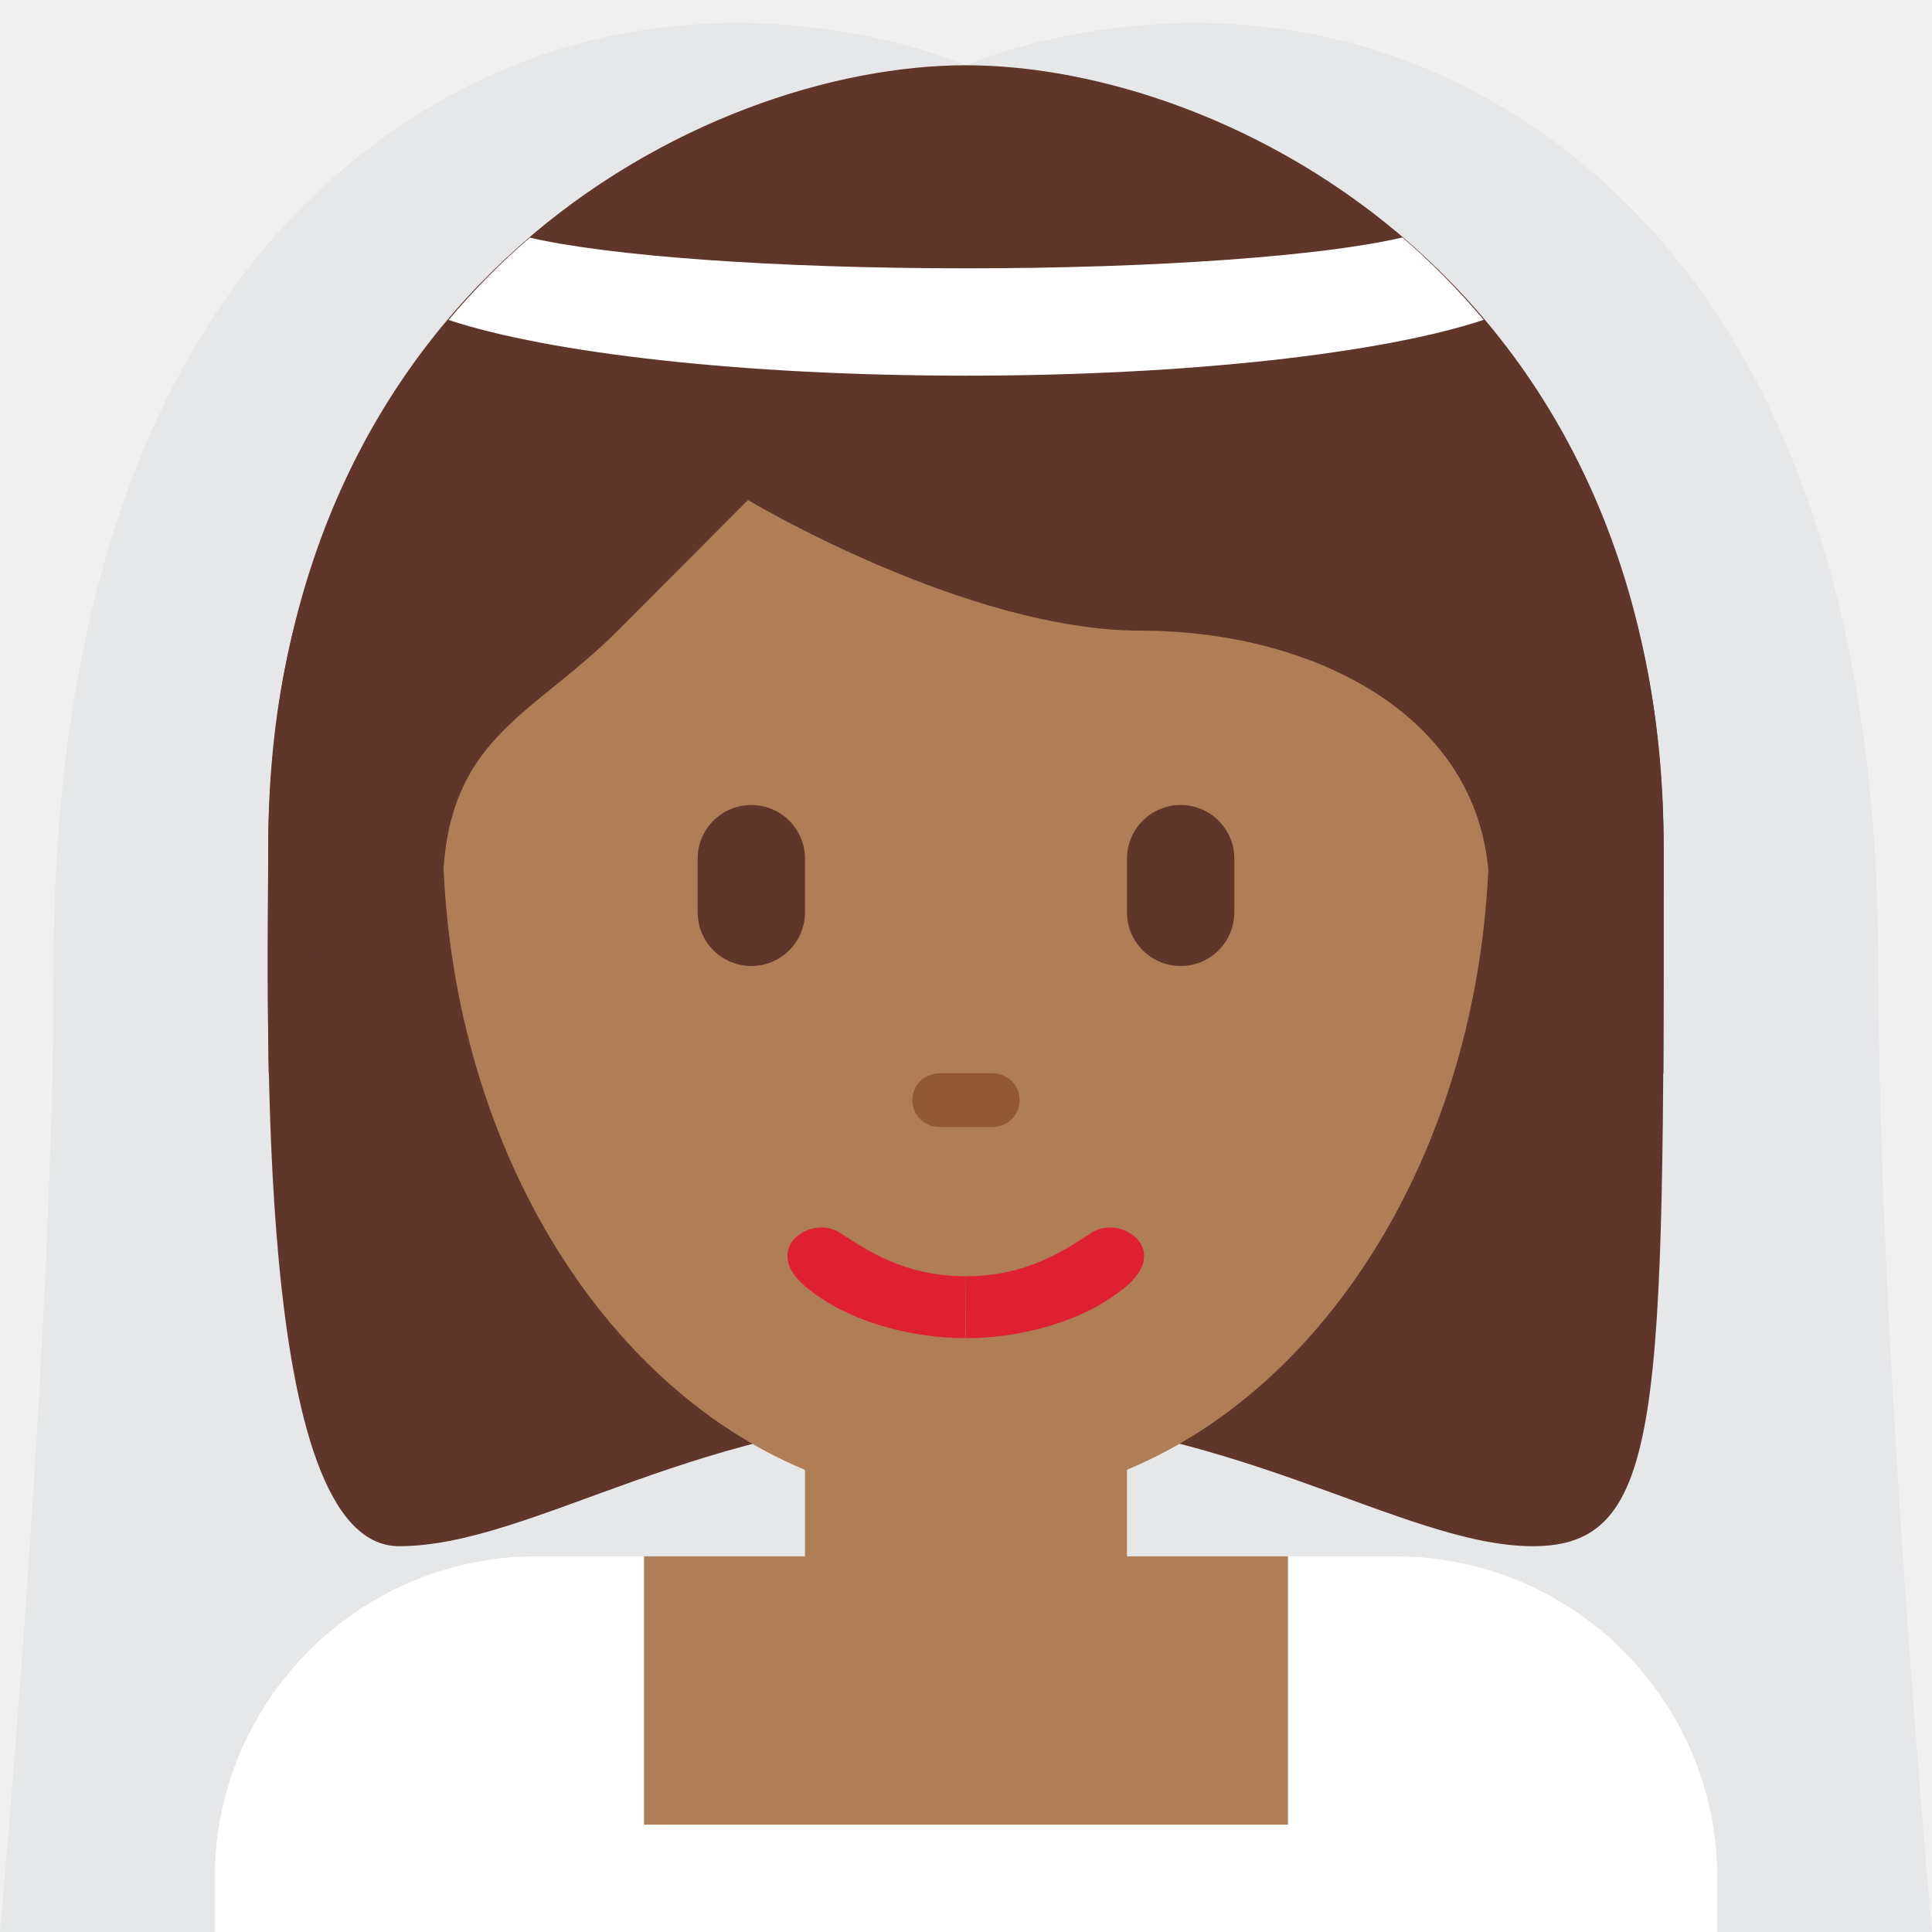
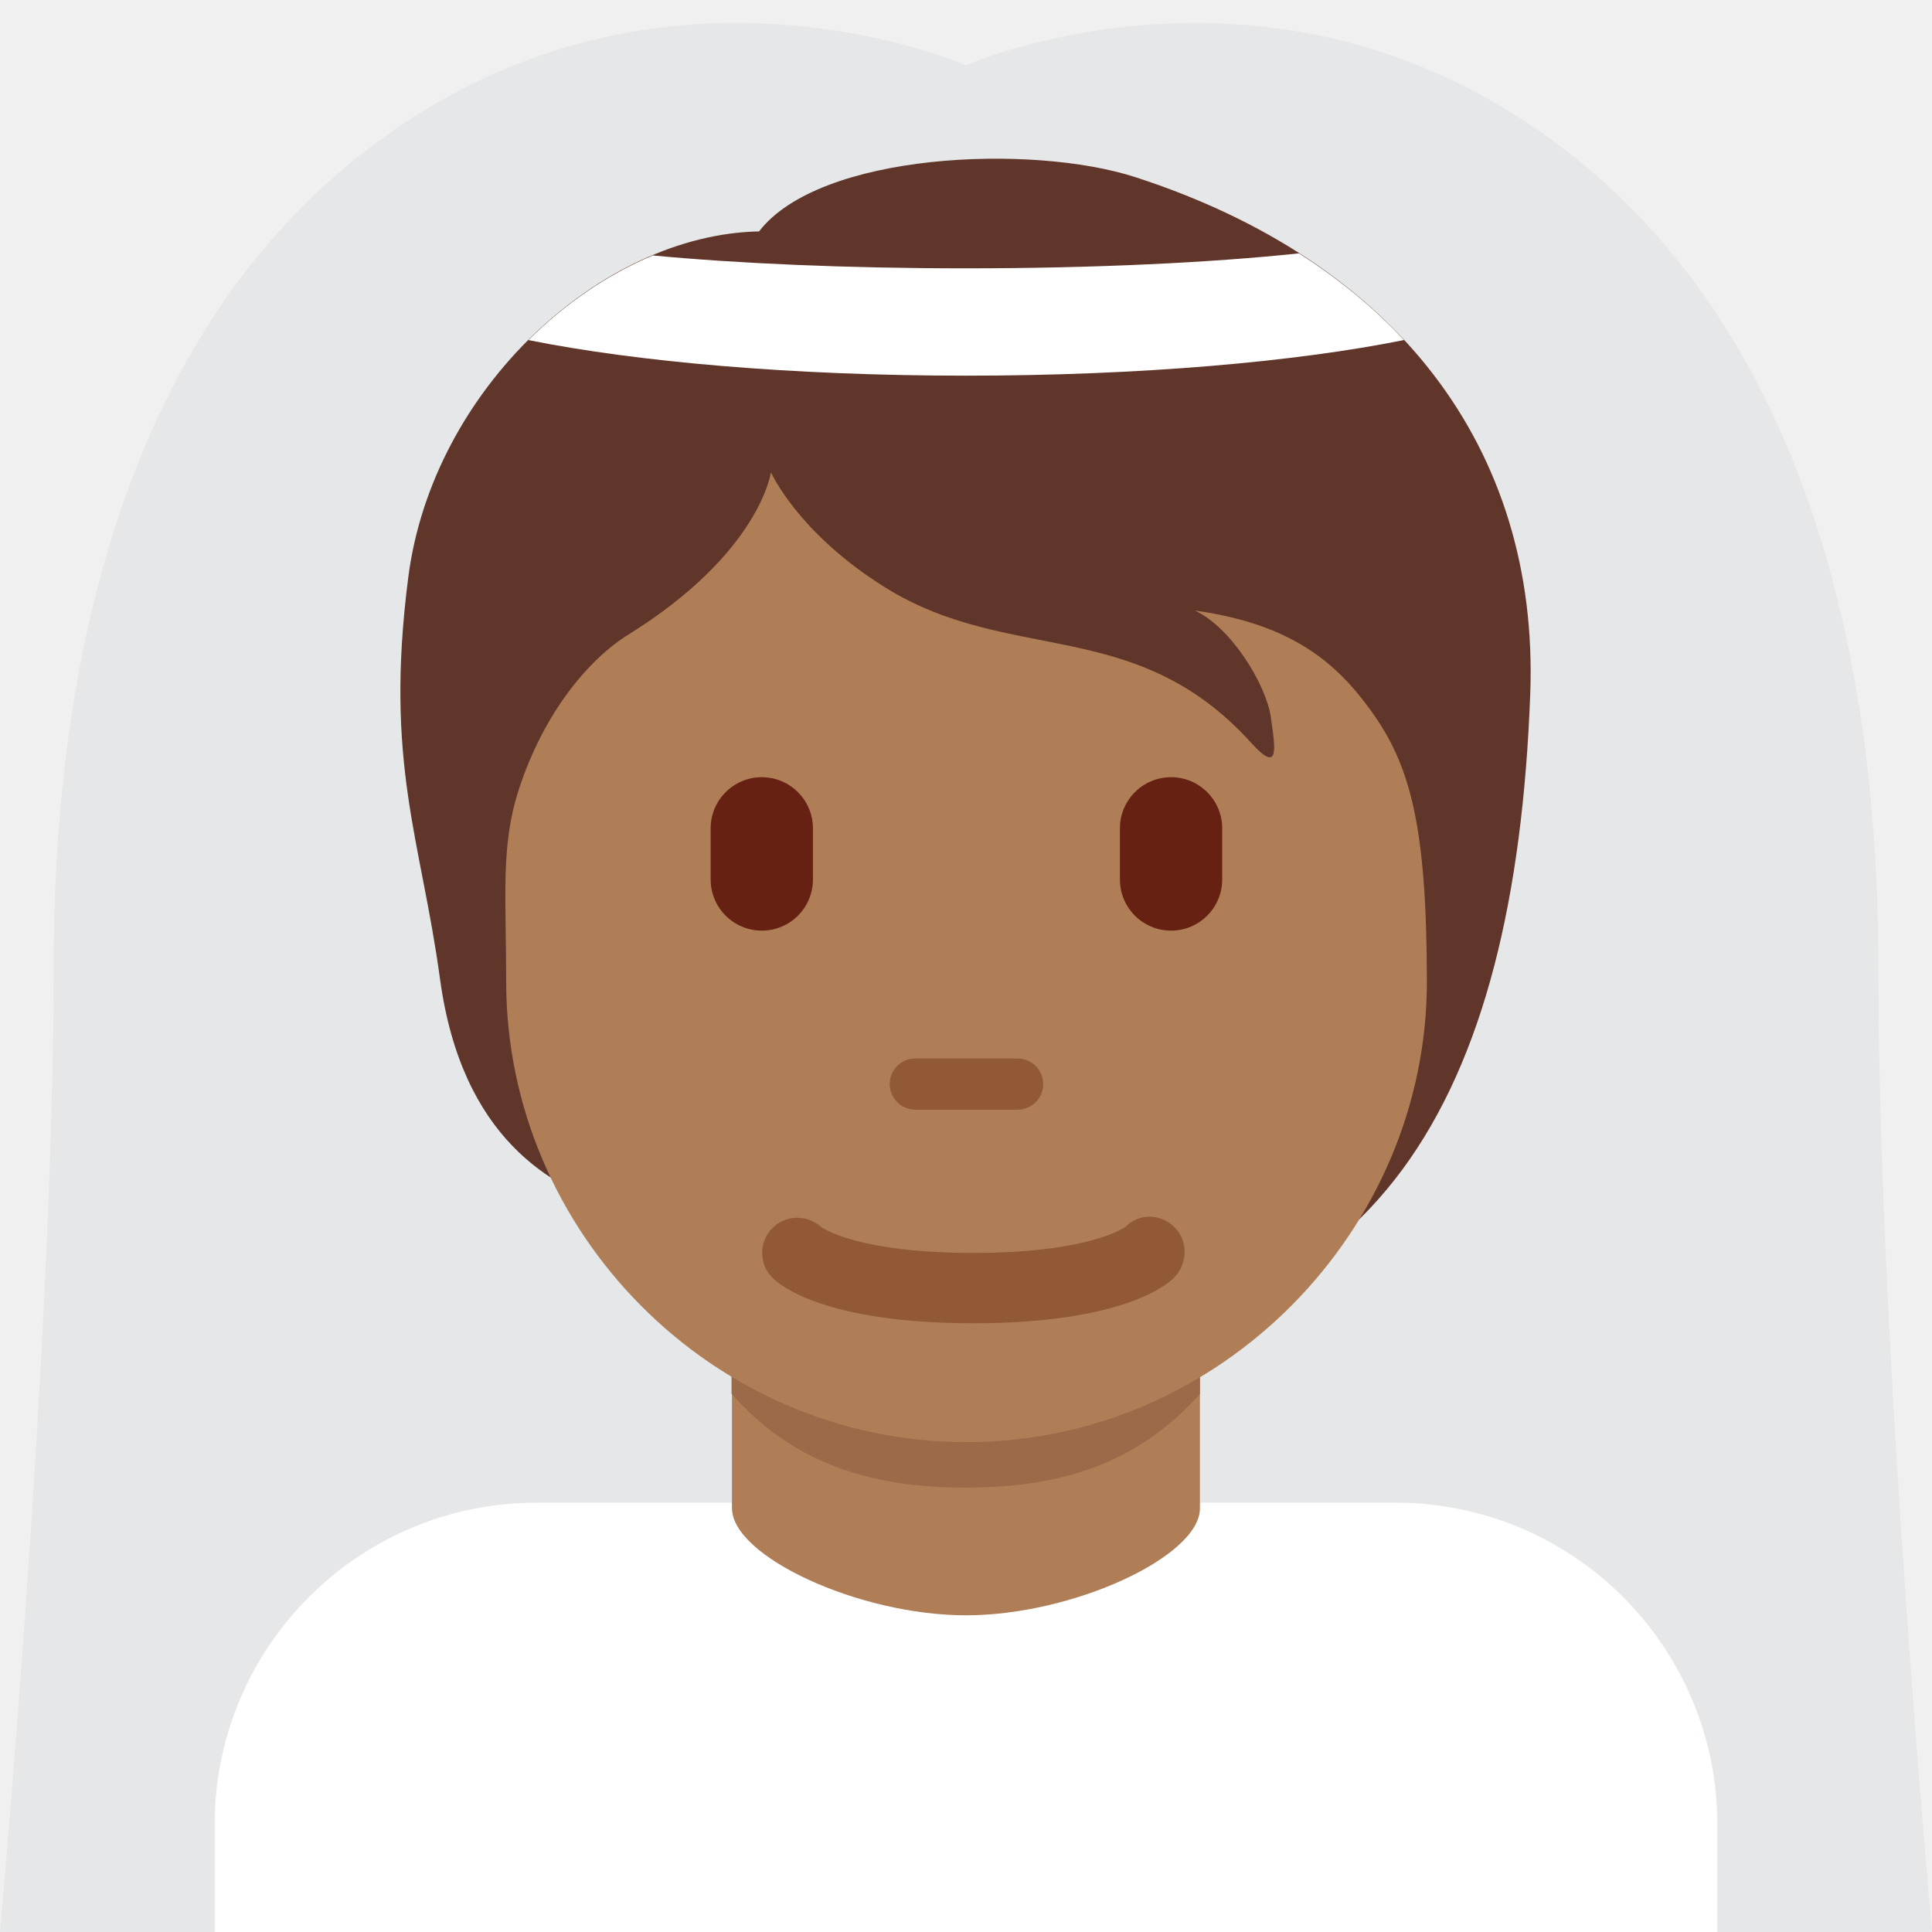
<svg xmlns="http://www.w3.org/2000/svg" viewBox="0 0 36 36">
  <path fill="#E6E7E8" d="M35 18c0-7.002-2-13-7-16s-10-.784-10-.784v.034l-.001-.034S13-1 8 2s-7 8.998-7 16c0 7.003-1 18-1 18h36s-1-10.998-1-18z" />
-   <path fill="#60352A" d="M17.999 2.809C22.875 2.809 31 5.247 31 15.81c0 10.564 0 13.001-2.438 13.001s-5.688-2.438-10.563-2.438c-4.876 0-8.056 2.438-10.563 2.438-2.716 0-2.438-9.751-2.438-13.001 0-10.563 8.125-13.001 13.001-13.001z" />
-   <path fill="#FFF" d="M32 36v-1c0-3.313-2.687-6-6-6H10c-3.313 0-6 2.687-6 6v1h28z" />
-   <path fill="#AF7E57" d="M27.75 15.455c0-6.928-4.366-12.544-9.751-12.544s-9.75 5.616-9.75 12.544c0 5.581 2.835 10.305 6.751 11.934V29h-3v5h12v-5h-3v-1.613c3.916-1.629 6.75-6.353 6.75-11.932z" />
-   <path fill="#60352A" d="M5.863 20c-.025 0-.052-.59-.052-.876 0-4.063 2.438.425 2.438-2.47s1.625-3.266 3.25-4.891c.812-.812 2.438-2.446 2.438-2.446s4.063 2.434 7.314 2.434c3.25 0 6.5 1.624 6.5 4.874s2.438-1.563 2.438 2.5c0 .289-.027.875-.047.875h.853C31 19 31 17.392 31 15.874 31 5.311 22.875 1.216 17.999 1.216c-4.876 0-13.001 4.11-13.001 14.674 0 .942-.023 2.11.01 4.11h.855z" />
-   <path fill="#60352A" d="M14 18c-.552 0-1-.448-1-1v-1c0-.552.448-1 1-1s1 .448 1 1v1c0 .552-.448 1-1 1zm8 0c-.553 0-1-.448-1-1v-1c0-.552.447-1 1-1s1 .448 1 1v1c0 .552-.447 1-1 1z" />
-   <path fill="#FFF" d="M27.647 5.96c-.477-.564-.981-1.079-1.516-1.535C24.69 4.765 21.596 5 18 5c-3.591 0-6.682-.234-8.126-.572-.534.456-1.04.97-1.516 1.534C10.229 6.58 13.844 7 18 7c4.159 0 7.777-.42 9.647-1.04z" />
-   <path fill="#915A34" d="M19 20.5c0 .276-.224.5-.5.5h-1c-.276 0-.5-.224-.5-.5s.224-.5.5-.5h1c.276 0 .5.224.5.5z" />
-   <path fill="#DF1F32" d="M17.995 23.781c1.13 0 1.817-.469 2.349-.812.531-.344 1.469.289.656.988-.812.699-2.053.978-3.001.978l-.004-1.154z" />
-   <path fill="#DF1F32" d="M17.995 23.781c-1.13 0-1.817-.469-2.349-.812-.531-.344-1.469.289-.656.988.812.699 2.053.978 3.001.978l.004-1.154z" />
+   <path fill="#FFF" d="M26 28H10c-3.313 0-6 2.686-6 6v2h28v-2c0-3.314-2.685-6-6-6z" />
+   <path fill="#AF7E57" d="M13.64 28.106c0 .894 2.36 1.993 4.36 1.993s4.359-1.099 4.359-1.992V24.29h-8.72v3.816z" />
+   <path fill="#9B6A49" d="M13.632 25.973c1.216 1.374 2.724 1.746 4.364 1.746 1.639 0 3.146-.373 4.363-1.746v-3.491h-8.728v3.491z" />
+   <path fill="#60352A" d="M21.152 3.3c-1.925-.623-5.876-.46-7.008 1.012-2.944.057-6.083 2.932-6.536 6.443-.448 3.475.235 4.874.591 7.486.403 2.96 2.067 3.907 3.397 4.303 1.914 2.529 3.949 2.421 7.366 2.421 6.672 0 9.271-4.458 9.552-12.04.169-4.585-2.522-8.059-7.362-9.625z" />
+   <path fill="#AF7E57" d="M25.547 13.244c-.646-.894-1.472-1.614-3.284-1.868.68.311 1.331 1.387 1.416 1.982.085.595.17 1.076-.368.481-2.155-2.382-4.502-1.444-6.827-2.899-1.624-1.016-2.119-2.141-2.119-2.141s-.198 1.5-2.661 3.029c-.714.443-1.566 1.43-2.038 2.888-.34 1.048-.234 1.982-.234 3.578 0 4.66 3.841 8.578 8.578 8.578s8.578-3.953 8.578-8.578c-.002-2.899-.305-4.031-1.041-5.05z" />
+   <path fill="#915A34" d="M18.134 24.657c-2.754 0-3.6-.705-3.741-.848-.256-.256-.256-.671 0-.927.248-.248.646-.255.902-.023.052.037.721.487 2.839.487 2.2 0 2.836-.485 2.842-.49.256-.255.657-.243.913.015.256.256.242.683-.014.939-.142.142-.987.847-3.741.847m.827-3.98h-1.906c-.263 0-.477-.213-.477-.477s.213-.477.477-.477h1.906c.263 0 .477.213.477.477s-.213.477-.477.477z" />
+   <path fill="#662113" d="M14.195 17.341c-.526 0-.953-.427-.953-.953v-.953c0-.526.427-.953.953-.953s.953.427.953.953v.953c0 .526-.426.953-.953.953zm7.626 0c-.526 0-.953-.427-.953-.953v-.953c0-.526.427-.953.953-.953s.953.427.953.953v.953c0 .526-.427.953-.953.953z" />
+   <path fill="#FFF" d="M9.847 6.337C11.86 6.742 14.759 7 18 7c3.245 0 6.148-.258 8.162-.664-.559-.601-1.215-1.141-1.958-1.615C22.59 4.892 20.415 5 18 5c-2.23 0-4.266-.091-5.836-.24-.834.35-1.628.891-2.317 1.577z" />
</svg>
